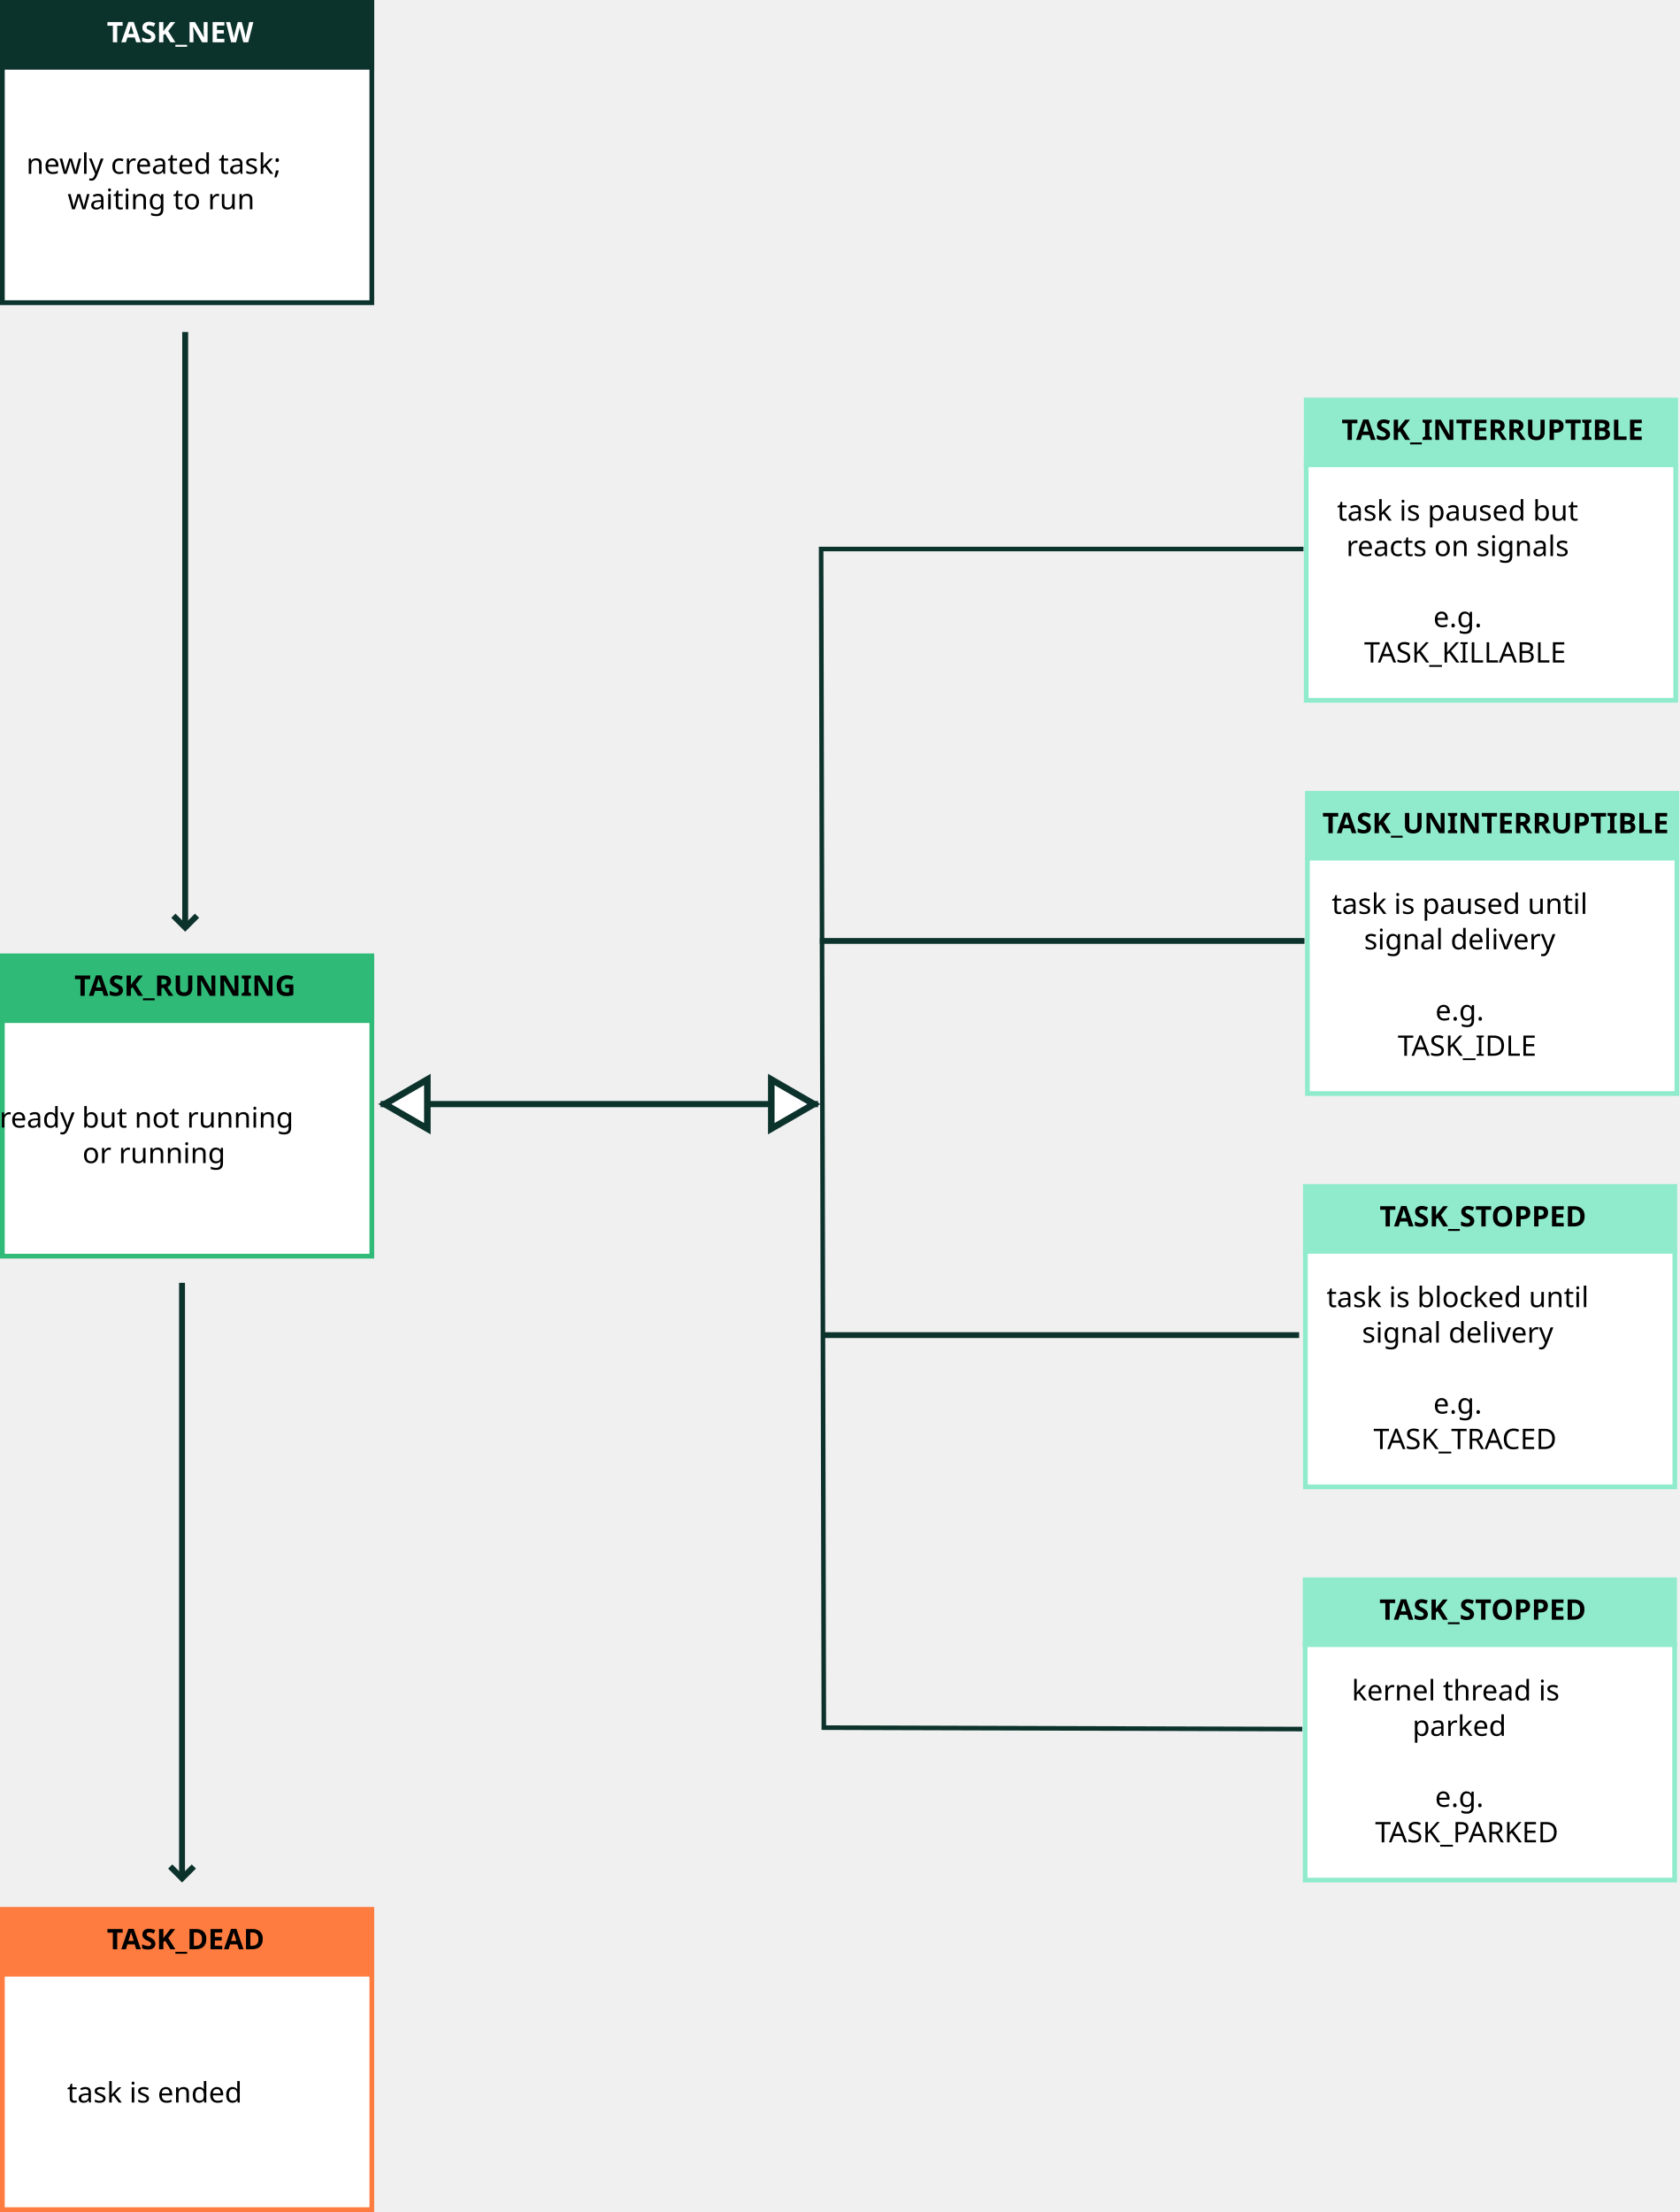
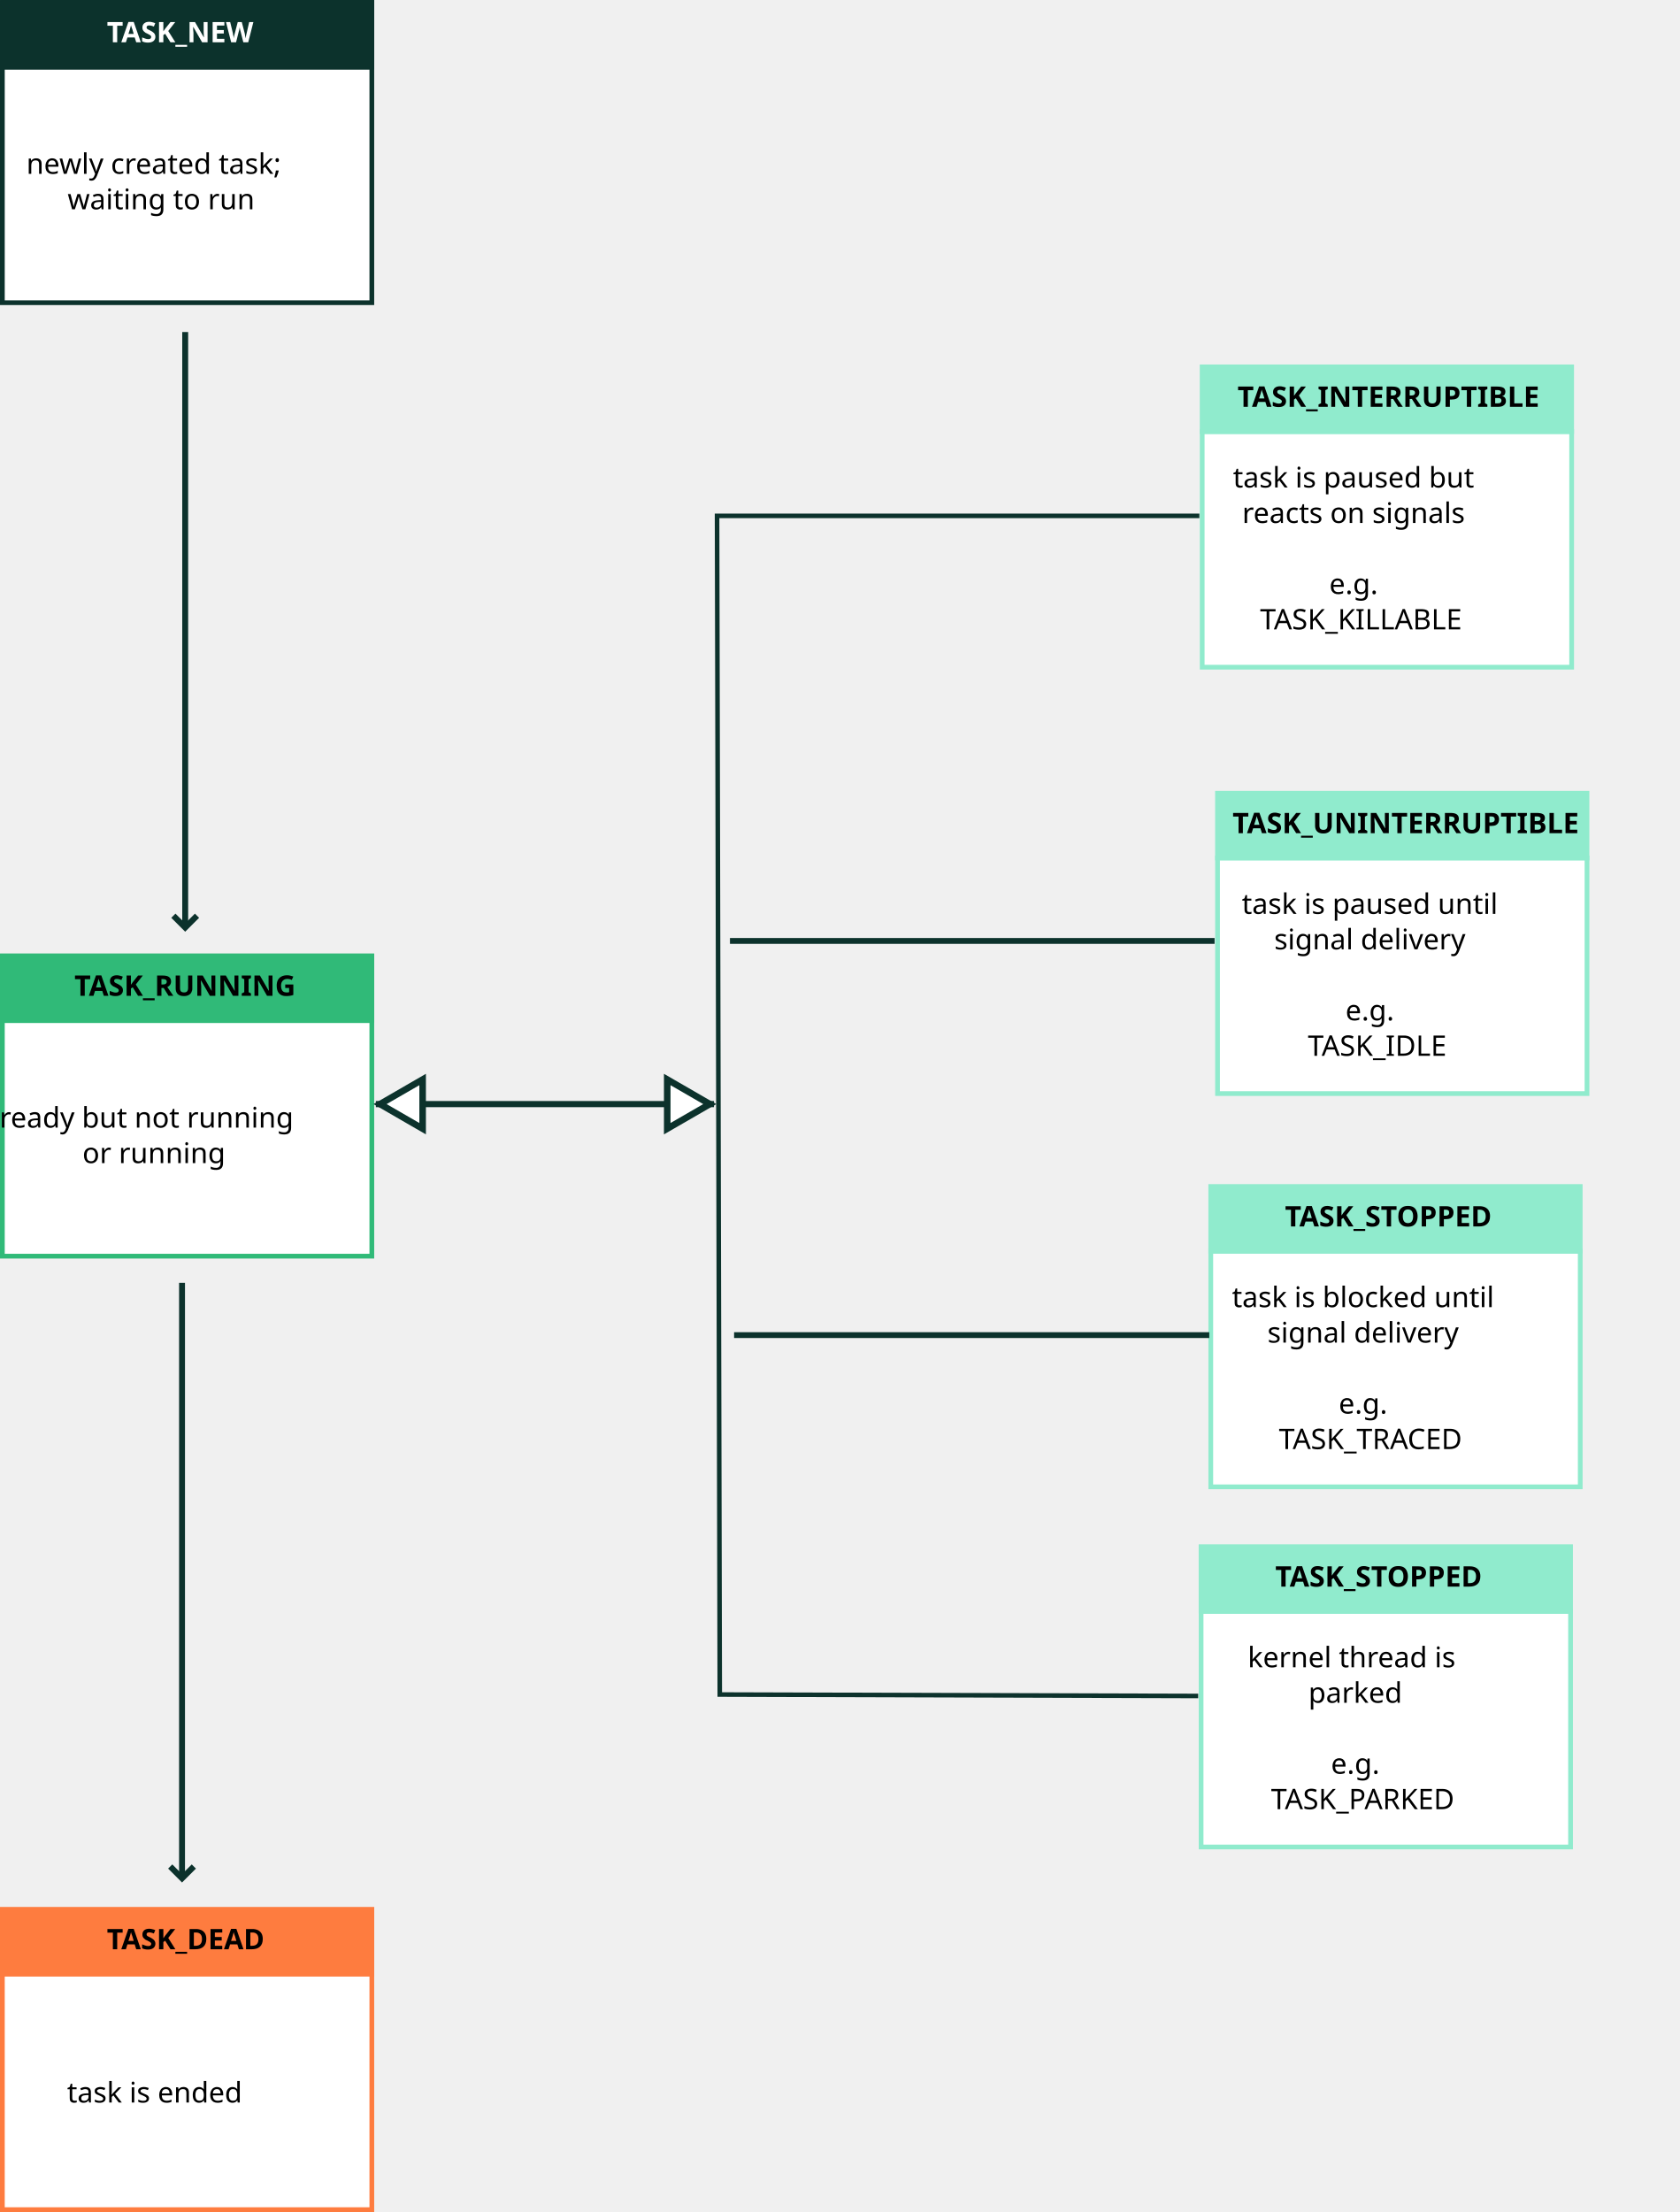
<svg xmlns="http://www.w3.org/2000/svg" width="709.997" height="935.128" viewBox="0 0 187.853 247.419" version="1.1" id="svg992">
  <defs id="defs986">
    <marker style="overflow:visible" id="marker2935" refX="0" refY="0" orient="auto">
      <path transform="matrix(0.8,0,0,0.8,-4.8,0)" style="fill:#ffffff;fill-rule:evenodd;stroke:#0c322c;stroke-width:1pt;stroke-opacity:1" d="M 5.77,0 -2.88,5 V -5 Z" id="path2933" />
    </marker>
    <marker style="overflow:visible" id="EmptyTriangleOutL" refX="0" refY="0" orient="auto">
      <path transform="matrix(0.8,0,0,0.8,-4.8,0)" style="fill:#ffffff;fill-rule:evenodd;stroke:#0c322c;stroke-width:1pt;stroke-opacity:1" d="M 5.77,0 -2.88,5 V -5 Z" id="path1268" />
    </marker>
    <marker style="overflow:visible" id="marker2563" refX="0" refY="0" orient="auto">
      <path transform="matrix(-0.8,0,0,-0.8,4.8,0)" style="fill:#ffffff;fill-rule:evenodd;stroke:#0c322c;stroke-width:1pt;stroke-opacity:1" d="M 5.77,0 -2.88,5 V -5 Z" id="path2561" />
    </marker>
    <marker style="overflow:visible" id="EmptyTriangleInL" refX="0" refY="0" orient="auto">
      <path transform="matrix(-0.8,0,0,-0.8,4.8,0)" style="fill:#ffffff;fill-rule:evenodd;stroke:#0c322c;stroke-width:1pt;stroke-opacity:1" d="M 5.77,0 -2.88,5 V -5 Z" id="path1259" />
    </marker>
    <marker style="overflow:visible" id="Arrow2Lstart" refX="0" refY="0" orient="auto">
      <path transform="matrix(1.1,0,0,1.1,1.1,0)" d="M 8.719,4.034 -2.207,0.016 8.719,-4.002 c -1.745,2.372 -1.735,5.617 -6e-7,8.035 z" style="fill:#0c322c;fill-opacity:1;fill-rule:evenodd;stroke:#0c322c;stroke-width:0.625;stroke-linejoin:round;stroke-opacity:1" id="path1126" />
    </marker>
    <marker style="overflow:visible" id="marker1984" refX="0" refY="0" orient="auto">
      <path transform="matrix(0.8,0,0,0.8,10,0)" style="fill:#0c322c;fill-opacity:1;fill-rule:evenodd;stroke:#0c322c;stroke-width:1pt;stroke-opacity:1" d="M 0,0 5,-5 -12.5,0 5,5 Z" id="path1982" />
    </marker>
    <marker style="overflow:visible" id="Arrow1Lstart" refX="0" refY="0" orient="auto">
      <path transform="matrix(0.8,0,0,0.8,10,0)" style="fill:#0c322c;fill-opacity:1;fill-rule:evenodd;stroke:#0c322c;stroke-width:1pt;stroke-opacity:1" d="M 0,0 5,-5 -12.5,0 5,5 Z" id="path1108" />
    </marker>
    <marker style="overflow:visible" id="marker1672" refX="0" refY="0" orient="auto">
      <path transform="matrix(-0.8,0,0,-0.8,-10,0)" style="fill:#0c322c;fill-opacity:1;fill-rule:evenodd;stroke:#0c322c;stroke-width:1pt;stroke-opacity:1" d="M 0,0 5,-5 -12.5,0 5,5 Z" id="path1670" />
    </marker>
    <marker style="overflow:visible" id="marker1524" refX="0" refY="0" orient="auto">
      <path transform="matrix(-0.8,0,0,-0.8,-10,0)" style="fill:#0c322c;fill-opacity:1;fill-rule:evenodd;stroke:#0c322c;stroke-width:1pt;stroke-opacity:1" d="M 0,0 5,-5 -12.5,0 5,5 Z" id="path1522" />
    </marker>
    <marker style="overflow:visible" id="Arrow1Lend" refX="0" refY="0" orient="auto">
      <path transform="matrix(-0.8,0,0,-0.8,-10,0)" style="fill:#0c322c;fill-opacity:1;fill-rule:evenodd;stroke:#0c322c;stroke-width:1pt;stroke-opacity:1" d="M 0,0 5,-5 -12.5,0 5,5 Z" id="path1111" />
    </marker>
    <marker style="overflow:visible" id="DotL" refX="0" refY="0" orient="auto">
      <path transform="matrix(0.8,0,0,0.8,5.92,0.8)" style="fill:#0c322c;fill-opacity:1;fill-rule:evenodd;stroke:#0c322c;stroke-width:1pt;stroke-opacity:1" d="m -2.5,-1 c 0,2.76 -2.24,5 -5,5 -2.76,0 -5,-2.24 -5,-5 0,-2.76 2.24,-5 5,-5 2.76,0 5,2.24 5,5 z" id="path965" />
    </marker>
    <marker markerWidth="7.121" markerHeight="11.414" refX="3.561" refY="5.707" orient="auto" id="marker840">
      <path style="fill:none;stroke:#0c322c;stroke-width:2;stroke-linecap:butt;stroke-linejoin:miter;stroke-miterlimit:4;stroke-dasharray:none;stroke-opacity:1" d="M 0.707,0.707 5.707,5.707 l -5,5" id="path838" />
    </marker>
    <marker markerWidth="3.061" markerHeight="4.707" refX="1.53" refY="2.354" orient="auto" id="marker868">
      <path style="fill:none;stroke:#000000;stroke-width:1px;stroke-linecap:butt;stroke-linejoin:miter;stroke-opacity:1" d="M 2.707,0.354 0.707,2.354 2.707,4.354" id="path851-3" />
    </marker>
    <marker markerWidth="3.061" markerHeight="4.707" refX="1.53" refY="2.354" orient="auto" id="marker883">
      <path style="fill:none;stroke:#000000;stroke-width:1px;stroke-linecap:butt;stroke-linejoin:miter;stroke-opacity:1" d="M 0.354,0.354 2.354,2.354 0.354,4.354" id="path851" />
    </marker>
    <marker markerWidth="3.061" markerHeight="4.707" refX="1.53" refY="2.354" orient="auto" id="marker8684506">
      <path style="fill:#0c322c;stroke:#000000;stroke-width:1px;stroke-linecap:butt;stroke-linejoin:miter;stroke-opacity:1" d="M 2.707,0.354 0.707,2.354 2.707,4.354" id="path1208" />
    </marker>
    <marker markerWidth="3.061" markerHeight="4.707" refX="1.53" refY="2.354" orient="auto" id="marker8839976">
      <path style="fill:#0c322c;stroke:#000000;stroke-width:1px;stroke-linecap:butt;stroke-linejoin:miter;stroke-opacity:1" d="M 0.354,0.354 2.354,2.354 0.354,4.354" id="path1211" />
    </marker>
    <marker markerWidth="3.061" markerHeight="4.707" refX="1.53" refY="2.354" orient="auto" id="marker86845062245">
      <path style="fill:#ffffff;stroke:#000000;stroke-width:1px;stroke-linecap:butt;stroke-linejoin:miter;stroke-opacity:1" d="M 2.707,0.354 0.707,2.354 2.707,4.354" id="path1299" />
    </marker>
    <marker markerWidth="3.061" markerHeight="4.707" refX="1.53" refY="2.354" orient="auto" id="marker88399767239">
      <path style="fill:#ffffff;stroke:#000000;stroke-width:1px;stroke-linecap:butt;stroke-linejoin:miter;stroke-opacity:1" d="M 0.354,0.354 2.354,2.354 0.354,4.354" id="path1302" />
    </marker>
    <marker markerWidth="3.061" markerHeight="4.707" refX="1.53" refY="2.354" orient="auto" id="marker868450622454738">
      <path style="fill:#ffffff;stroke:#0c322c;stroke-width:1px;stroke-linecap:butt;stroke-linejoin:miter;stroke-opacity:1" d="M 2.707,0.354 0.707,2.354 2.707,4.354" id="path1414" />
    </marker>
    <marker markerWidth="3.061" markerHeight="4.707" refX="1.53" refY="2.354" orient="auto" id="marker883997672393450">
      <path style="fill:#ffffff;stroke:#0c322c;stroke-width:1px;stroke-linecap:butt;stroke-linejoin:miter;stroke-opacity:1" d="M 0.354,0.354 2.354,2.354 0.354,4.354" id="path1417" />
    </marker>
    <marker markerWidth="3.061" markerHeight="4.707" refX="1.53" refY="2.354" orient="auto" id="marker8684112">
      <path style="fill:#ffffff;fill-opacity:0;stroke:#0c322c;stroke-width:1px;stroke-linecap:butt;stroke-linejoin:miter;stroke-opacity:1" d="M 2.707,0.354 0.707,2.354 2.707,4.354" id="path2096" />
    </marker>
    <marker markerWidth="3.061" markerHeight="4.707" refX="1.53" refY="2.354" orient="auto" id="marker8834579">
      <path style="fill:#ffffff;fill-opacity:0;stroke:#0c322c;stroke-width:1px;stroke-linecap:butt;stroke-linejoin:miter;stroke-opacity:1" d="M 0.354,0.354 2.354,2.354 0.354,4.354" id="path2099" />
    </marker>
    <marker markerWidth="3.061" markerHeight="4.707" refX="1.53" refY="2.354" orient="auto" id="marker8836481">
      <path style="fill:#ffffff;fill-opacity:0;stroke:#0c322c;stroke-width:1px;stroke-linecap:butt;stroke-linejoin:miter;stroke-opacity:1" d="M 0.354,0.354 2.354,2.354 0.354,4.354" id="path2261" />
    </marker>
    <marker markerWidth="3.061" markerHeight="4.707" refX="1.53" refY="2.354" orient="auto" id="marker8836481-7">
      <path style="fill:#ffffff;fill-opacity:0;stroke:#0c322c;stroke-width:1px;stroke-linecap:butt;stroke-linejoin:miter;stroke-opacity:1" d="M 0.354,0.354 2.354,2.354 0.354,4.354" id="path2261-5" />
    </marker>
    <marker markerWidth="3.061" markerHeight="4.707" refX="1.53" refY="2.354" orient="auto" id="marker8836481-7-7">
      <path style="fill:#ffffff;fill-opacity:0;stroke:#0c322c;stroke-width:1px;stroke-linecap:butt;stroke-linejoin:miter;stroke-opacity:1" d="M 0.354,0.354 2.354,2.354 0.354,4.354" id="path2261-5-6" />
    </marker>
    <marker markerWidth="3.061" markerHeight="4.707" refX="1.53" refY="2.354" orient="auto" id="marker8836481-7-7-5">
      <path style="fill:#ffffff;fill-opacity:0;stroke:#0c322c;stroke-width:1px;stroke-linecap:butt;stroke-linejoin:miter;stroke-opacity:1" d="M 0.354,0.354 2.354,2.354 0.354,4.354" id="path2261-5-6-6" />
    </marker>
    <marker markerWidth="3.061" markerHeight="4.707" refX="1.53" refY="2.354" orient="auto" id="marker8836481-3">
      <path style="fill:#ffffff;fill-opacity:0;stroke:#0c322c;stroke-width:1px;stroke-linecap:butt;stroke-linejoin:miter;stroke-opacity:1" d="M 0.354,0.354 2.354,2.354 0.354,4.354" id="path2261-7" />
    </marker>
    <marker markerWidth="3.061" markerHeight="4.707" refX="1.53" refY="2.354" orient="auto" id="marker8836481-5">
      <path style="fill:#ffffff;fill-opacity:0;stroke:#0c322c;stroke-width:1px;stroke-linecap:butt;stroke-linejoin:miter;stroke-opacity:1" d="M 0.354,0.354 2.354,2.354 0.354,4.354" id="path2261-2" />
    </marker>
    <marker markerWidth="3.061" markerHeight="4.707" refX="1.53" refY="2.354" orient="auto" id="marker8836481-5-4">
      <path style="fill:#ffffff;fill-opacity:0;stroke:#0c322c;stroke-width:1px;stroke-linecap:butt;stroke-linejoin:miter;stroke-opacity:1" d="M 0.354,0.354 2.354,2.354 0.354,4.354" id="path2261-2-7" />
    </marker>
    <marker markerWidth="3.061" markerHeight="4.707" refX="1.53" refY="2.354" orient="auto" id="marker8836481-4">
      <path style="fill:#ffffff;fill-opacity:0;stroke:#0c322c;stroke-width:1px;stroke-linecap:butt;stroke-linejoin:miter;stroke-opacity:1" d="M 0.354,0.354 2.354,2.354 0.354,4.354" id="path2261-3" />
    </marker>
  </defs>
  <g id="layer1" transform="translate(-12.9515,-16.88368)">
    <g id="g1159" transform="translate(0.6832177,-0.2964695)">
      <g id="g1753">
        <rect style="fill:#ffffff;stroke:#0c322c;stroke-width:0.529;stroke-linecap:square;stroke-miterlimit:10;paint-order:fill markers stroke;stop-color:#000000" id="rect1716" width="41.331" height="26.356" x="12.533" y="24.681" />
        <g id="g1746">
          <rect style="fill:#0c322c;stroke:#0c322c;stroke-width:0.539;stroke-linecap:square;stroke-miterlimit:10;paint-order:fill markers stroke;stop-color:#000000" id="rect1716-3" width="41.325" height="7.231" x="12.538" y="17.45" />
          <text xml:space="preserve" style="font-size:3.175px;line-height:1.25;font-family:'Roboto Mono';-inkscape-font-specification:'Roboto Mono';letter-spacing:0px;stroke-width:0.265" x="24.222" y="21.915" id="text1735">
            <tspan id="tspan1733" x="24.222" y="21.915" style="font-style:normal;font-variant:normal;font-weight:600;font-stretch:normal;font-family:Poppins;-inkscape-font-specification:'Poppins Semi-Bold';fill:#ffffff;stroke-width:0.265">TASK_NEW</tspan>
          </text>
        </g>
      </g>
      <text xml:space="preserve" style="font-style:normal;font-variant:normal;font-weight:normal;font-stretch:normal;font-size:3.175px;line-height:1.25;font-family:Poppins;-inkscape-font-specification:Poppins;text-align:center;letter-spacing:0px;text-anchor:middle;stroke-width:0.265" x="33.184" y="36.621" id="text1739">
        <tspan id="tspan1737" x="33.184" y="36.621" style="font-style:normal;font-variant:normal;font-weight:normal;font-stretch:normal;font-family:Poppins;-inkscape-font-specification:Poppins;text-align:center;text-anchor:middle;stroke-width:0.265">newly created task;</tspan>
        <tspan x="33.184" y="40.59" style="font-style:normal;font-variant:normal;font-weight:normal;font-stretch:normal;font-family:Poppins;-inkscape-font-specification:Poppins;text-align:center;text-anchor:middle;stroke-width:0.265" id="tspan1741">waiting to run</tspan>
      </text>
    </g>
    <g id="g1764-6" transform="translate(0.6832177,213.0013)">
      <g id="g1818">
        <g id="g1753-7">
          <rect style="fill:#ffffff;stroke:#fe7c3f;stroke-width:0.529;stroke-linecap:square;stroke-miterlimit:10;paint-order:fill markers stroke;stop-color:#000000" id="rect1716-5" width="41.331" height="26.356" x="12.533" y="24.681" />
          <g id="g1746-3">
            <rect style="fill:#fe7c3f;stroke:#fe7c3f;stroke-width:0.539;stroke-linecap:square;stroke-miterlimit:10;paint-order:fill markers stroke;stop-color:#000000" id="rect1716-3-5" width="41.325" height="7.231" x="12.538" y="17.45" />
            <text xml:space="preserve" style="font-size:3.175px;line-height:1.25;font-family:'Roboto Mono';-inkscape-font-specification:'Roboto Mono';letter-spacing:0px;fill:#000000;stroke-width:0.265" x="24.222" y="21.915" id="text1735-6">
              <tspan id="tspan1733-2" x="24.222" y="21.915" style="font-style:normal;font-variant:normal;font-weight:600;font-stretch:normal;font-family:Poppins;-inkscape-font-specification:'Poppins Semi-Bold';fill:#000000;stroke-width:0.265">TASK_DEAD</tspan>
            </text>
          </g>
        </g>
        <text xml:space="preserve" style="font-style:normal;font-variant:normal;font-weight:normal;font-stretch:normal;font-size:3.175px;line-height:1.25;font-family:Poppins;-inkscape-font-specification:Poppins;text-align:center;letter-spacing:0px;text-anchor:middle;stroke-width:0.265" x="33.279" y="39.053" id="text1739-9">
          <tspan x="33.279" y="39.053" style="font-style:normal;font-variant:normal;font-weight:normal;font-stretch:normal;font-family:Poppins;-inkscape-font-specification:Poppins;text-align:center;text-anchor:middle;stroke-width:0.265" id="tspan1741-2">task is ended</tspan>
        </text>
      </g>
    </g>
    <g id="g1764-7" transform="translate(119.4806,69.91384)">
      <g id="g1875" transform="translate(-118.7974,36.43857)">
        <g id="g1753-0">
          <rect style="fill:#ffffff;stroke:#30ba78;stroke-width:0.529;stroke-linecap:square;stroke-miterlimit:10;paint-order:fill markers stroke;stop-color:#000000" id="rect1716-9" width="41.331" height="26.356" x="12.533" y="24.681" />
          <g id="g1746-36">
            <rect style="fill:#30ba78;stroke:#30ba78;stroke-width:0.539;stroke-linecap:square;stroke-miterlimit:10;paint-order:fill markers stroke;stop-color:#000000" id="rect1716-3-0" width="41.325" height="7.231" x="12.538" y="17.45" />
            <text xml:space="preserve" style="font-size:3.175px;line-height:1.25;font-family:'Roboto Mono';-inkscape-font-specification:'Roboto Mono';letter-spacing:0px;fill:#000000;stroke-width:0.265" x="20.594" y="21.915" id="text1735-62">
              <tspan id="tspan1733-6" x="20.594" y="21.915" style="font-style:normal;font-variant:normal;font-weight:600;font-stretch:normal;font-family:Poppins;-inkscape-font-specification:'Poppins Semi-Bold';fill:#000000;stroke-width:0.265">TASK_RUNNING</tspan>
            </text>
          </g>
        </g>
        <text xml:space="preserve" style="font-style:normal;font-variant:normal;font-weight:normal;font-stretch:normal;font-size:3.175px;line-height:1.25;font-family:Poppins;-inkscape-font-specification:Poppins;text-align:center;letter-spacing:0px;text-anchor:middle;stroke-width:0.265" x="33.198" y="36.654" id="text1739-1">
          <tspan x="33.198" y="36.654" style="font-style:normal;font-variant:normal;font-weight:normal;font-stretch:normal;font-family:Poppins;-inkscape-font-specification:Poppins;text-align:center;text-anchor:middle;stroke-width:0.265" id="tspan1741-7">ready but not running</tspan>
          <tspan x="33.198" y="40.623" style="font-style:normal;font-variant:normal;font-weight:normal;font-stretch:normal;font-family:Poppins;-inkscape-font-specification:Poppins;text-align:center;text-anchor:middle;stroke-width:0.265" id="tspan1864">or running</tspan>
        </text>
      </g>
    </g>
    <path style="fill:none;stroke:#0c322c;stroke-width:0.661;stroke-linecap:square;stroke-linejoin:miter;stroke-miterlimit:4;stroke-dasharray:none;stroke-opacity:1;marker-end:url(#marker8836481-7-7)" d="M 33.669,54.353 V 120.087" id="path2233-3" />
    <path style="fill:none;stroke:#0c322c;stroke-width:0.661;stroke-linecap:square;stroke-linejoin:miter;stroke-miterlimit:4;stroke-dasharray:none;stroke-opacity:1;marker-end:url(#marker8836481-7-7-5)" d="m 33.315,160.701 v 65.734" id="path2233-3-9" />
-     <path style="fill:none;stroke:#0c322c;stroke-width:0.688;stroke-linecap:square;stroke-linejoin:miter;stroke-miterlimit:4;stroke-dasharray:none;stroke-opacity:1;marker-start:url(#marker2563);marker-mid:url(#marker2563);marker-end:url(#EmptyTriangleOutL)" d="M 104.123,140.38 H 55.872" id="path2233-0" />
-     <g id="g1148" transform="translate(4.772795,41.04364)">
+     <path style="fill:none;stroke:#0c322c;stroke-width:0.688;stroke-linecap:square;stroke-linejoin:miter;stroke-miterlimit:4;stroke-dasharray:none;stroke-opacity:1;marker-start:url(#marker2563);marker-mid:url(#marker2563);marker-end:url(#EmptyTriangleOutL)" d="M 92.481,140.38 H 55.343" id="path2233-0" />
+     <g id="g1148" transform="translate(-6.868873,37.33948)">
      <g id="g1753-3" transform="translate(141.7693,3.133745)">
        <rect style="fill:#ffffff;stroke:#90ebcd;stroke-width:0.529;stroke-linecap:square;stroke-miterlimit:10;stroke-dasharray:none;paint-order:fill markers stroke;stop-color:#000000" id="rect1716-6" width="41.331" height="26.356" x="12.538" y="24.681" />
        <g id="g1746-7">
          <g id="g915" transform="translate(-1.705148)">
            <rect style="fill:#90ebcd;stroke:#90ebcd;stroke-width:0.539;stroke-linecap:square;stroke-miterlimit:10;paint-order:fill markers stroke;stop-color:#000000" id="rect1716-3-53" width="41.325" height="7.231" x="14.243" y="17.45" />
            <text xml:space="preserve" style="font-size:3.175px;line-height:1.25;font-family:'Roboto Mono';-inkscape-font-specification:'Roboto Mono';letter-spacing:0px;fill:#000000;stroke-width:0.265" x="18.194" y="21.915" id="text1735-5">
              <tspan id="tspan1733-62" x="18.194" y="21.915" style="font-style:normal;font-variant:normal;font-weight:600;font-stretch:normal;font-family:Poppins;-inkscape-font-specification:'Poppins Semi-Bold';fill:#000000;stroke-width:0.265">TASK_INTERRUPTIBLE</tspan>
            </text>
          </g>
        </g>
      </g>
      <text xml:space="preserve" style="font-style:normal;font-variant:normal;font-weight:normal;font-stretch:normal;font-size:3.175px;line-height:1.25;font-family:Poppins;-inkscape-font-specification:Poppins;text-align:center;letter-spacing:0px;text-anchor:middle;stroke-width:0.265" x="174.958" y="34.07" id="text1739-91">
        <tspan x="174.958" y="34.07" style="font-style:normal;font-variant:normal;font-weight:normal;font-stretch:normal;font-family:Poppins;-inkscape-font-specification:Poppins;text-align:center;text-anchor:middle;stroke-width:0.265" id="tspan1741-70">task is paused but</tspan>
        <tspan x="174.958" y="38.038" style="font-style:normal;font-variant:normal;font-weight:normal;font-stretch:normal;font-family:Poppins;-inkscape-font-specification:Poppins;text-align:center;text-anchor:middle;stroke-width:0.265" id="tspan904">reacts on signals</tspan>
        <tspan x="174.958" y="42.007" style="font-style:normal;font-variant:normal;font-weight:normal;font-stretch:normal;font-family:Poppins;-inkscape-font-specification:Poppins;text-align:center;text-anchor:middle;stroke-width:0.265" id="tspan906" />
        <tspan x="174.958" y="45.976" style="font-style:normal;font-variant:normal;font-weight:normal;font-stretch:normal;font-family:Poppins;-inkscape-font-specification:Poppins;text-align:center;text-anchor:middle;stroke-width:0.265" id="tspan908">e.g.</tspan>
        <tspan x="174.958" y="49.945" style="font-style:normal;font-variant:normal;font-weight:normal;font-stretch:normal;font-family:Poppins;-inkscape-font-specification:Poppins;text-align:center;text-anchor:middle;stroke-width:0.265" id="tspan910">TASK_KILLABLE</tspan>
      </text>
    </g>
-     <g id="g993" transform="translate(5.502604,39.74724)">
+     <g id="g993" transform="translate(-4.551563,39.74724)">
      <g id="g1753-3-9" transform="translate(141.1692,48.4179)">
        <rect style="fill:#ffffff;stroke:#90ebcd;stroke-width:0.529;stroke-linecap:square;stroke-miterlimit:10;stroke-dasharray:none;paint-order:fill markers stroke;stop-color:#000000" id="rect1716-6-3" width="41.331" height="26.356" x="12.538" y="24.681" />
        <g id="g1746-7-6">
          <g id="g915-0" transform="translate(-1.705148)">
            <rect style="fill:#90ebcd;stroke:#90ebcd;stroke-width:0.539;stroke-linecap:square;stroke-miterlimit:10;paint-order:fill markers stroke;stop-color:#000000" id="rect1716-3-53-6" width="41.325" height="7.231" x="14.243" y="17.45" />
            <text xml:space="preserve" style="font-size:3.175px;line-height:1.25;font-family:'Roboto Mono';-inkscape-font-specification:'Roboto Mono';letter-spacing:0px;fill:#000000;stroke-width:0.265" x="15.921" y="21.915" id="text1735-5-2">
              <tspan id="tspan1733-62-6" x="15.921" y="21.915" style="font-style:normal;font-variant:normal;font-weight:600;font-stretch:normal;font-family:Poppins;-inkscape-font-specification:'Poppins Semi-Bold';fill:#000000;stroke-width:0.265">TASK_UNINTERRUPTIBLE</tspan>
            </text>
          </g>
        </g>
      </g>
      <text xml:space="preserve" style="font-style:normal;font-variant:normal;font-weight:normal;font-stretch:normal;font-size:3.175px;line-height:1.25;font-family:Poppins;-inkscape-font-specification:Poppins;text-align:center;letter-spacing:0px;text-anchor:middle;stroke-width:0.265" x="174.455" y="79.354" id="text1739-91-1">
        <tspan x="174.455" y="79.354" style="font-style:normal;font-variant:normal;font-weight:normal;font-stretch:normal;font-family:Poppins;-inkscape-font-specification:Poppins;text-align:center;text-anchor:middle;stroke-width:0.265" id="tspan1741-70-8">task is paused until</tspan>
        <tspan x="174.455" y="83.323" style="font-style:normal;font-variant:normal;font-weight:normal;font-stretch:normal;font-family:Poppins;-inkscape-font-specification:Poppins;text-align:center;text-anchor:middle;stroke-width:0.265" id="tspan904-7">signal delivery</tspan>
        <tspan x="174.455" y="87.291" style="font-style:normal;font-variant:normal;font-weight:normal;font-stretch:normal;font-family:Poppins;-inkscape-font-specification:Poppins;text-align:center;text-anchor:middle;stroke-width:0.265" id="tspan906-9" />
        <tspan x="174.455" y="91.26" style="font-style:normal;font-variant:normal;font-weight:normal;font-stretch:normal;font-family:Poppins;-inkscape-font-specification:Poppins;text-align:center;text-anchor:middle;stroke-width:0.265" id="tspan908-2">e.g.</tspan>
        <tspan x="174.455" y="95.229" style="font-style:normal;font-variant:normal;font-weight:normal;font-stretch:normal;font-family:Poppins;-inkscape-font-specification:Poppins;text-align:center;text-anchor:middle;stroke-width:0.265" id="tspan910-0">TASK_IDLE</tspan>
      </text>
    </g>
-     <g id="g1201" transform="translate(2.495409,40.17035)">
+     <g id="g1201" transform="translate(-8.087925,40.17035)">
      <g id="g1753-3-9-3" transform="translate(143.9499,91.98254)">
        <rect style="fill:#ffffff;stroke:#90ebcd;stroke-width:0.529;stroke-linecap:square;stroke-miterlimit:10;stroke-dasharray:none;paint-order:fill markers stroke;stop-color:#000000" id="rect1716-6-3-6" width="41.331" height="26.356" x="12.538" y="24.681" />
        <g id="g1746-7-6-1">
          <g id="g915-0-2" transform="translate(-1.705148)">
            <rect style="fill:#90ebcd;stroke:#90ebcd;stroke-width:0.539;stroke-linecap:square;stroke-miterlimit:10;paint-order:fill markers stroke;stop-color:#000000" id="rect1716-3-53-6-9" width="41.325" height="7.231" x="14.243" y="17.45" />
            <text xml:space="preserve" style="font-size:3.175px;line-height:1.25;font-family:'Roboto Mono';-inkscape-font-specification:'Roboto Mono';letter-spacing:0px;fill:#000000;stroke-width:0.265" x="22.544" y="21.915" id="text1735-5-2-3">
              <tspan id="tspan1733-62-6-1" x="22.544" y="21.915" style="font-style:normal;font-variant:normal;font-weight:600;font-stretch:normal;font-family:Poppins;-inkscape-font-specification:'Poppins Semi-Bold';fill:#000000;stroke-width:0.265">TASK_STOPPED</tspan>
            </text>
          </g>
        </g>
      </g>
      <text xml:space="preserve" style="font-style:normal;font-variant:normal;font-weight:normal;font-stretch:normal;font-size:3.175px;line-height:1.25;font-family:Poppins;-inkscape-font-specification:Poppins;text-align:center;letter-spacing:0px;text-anchor:middle;stroke-width:0.265" x="177.236" y="122.919" id="text1739-91-1-9">
        <tspan x="177.236" y="122.919" style="font-style:normal;font-variant:normal;font-weight:normal;font-stretch:normal;font-family:Poppins;-inkscape-font-specification:Poppins;text-align:center;text-anchor:middle;stroke-width:0.265" id="tspan1741-70-8-4">task is blocked until</tspan>
        <tspan x="177.236" y="126.887" style="font-style:normal;font-variant:normal;font-weight:normal;font-stretch:normal;font-family:Poppins;-inkscape-font-specification:Poppins;text-align:center;text-anchor:middle;stroke-width:0.265" id="tspan904-7-7">signal delivery</tspan>
        <tspan x="177.236" y="130.856" style="font-style:normal;font-variant:normal;font-weight:normal;font-stretch:normal;font-family:Poppins;-inkscape-font-specification:Poppins;text-align:center;text-anchor:middle;stroke-width:0.265" id="tspan906-9-8" />
        <tspan x="177.236" y="134.825" style="font-style:normal;font-variant:normal;font-weight:normal;font-stretch:normal;font-family:Poppins;-inkscape-font-specification:Poppins;text-align:center;text-anchor:middle;stroke-width:0.265" id="tspan908-2-4">e.g.</tspan>
        <tspan x="177.236" y="138.794" style="font-style:normal;font-variant:normal;font-weight:normal;font-stretch:normal;font-family:Poppins;-inkscape-font-specification:Poppins;text-align:center;text-anchor:middle;stroke-width:0.265" id="tspan910-0-5">TASK_TRACED</tspan>
      </text>
    </g>
-     <g id="g1133" transform="translate(1.940589,77.14006)">
+     <g id="g1133" transform="translate(-9.701078,73.43589)">
      <g id="g1753-3-9-3-0" transform="translate(144.4795,99.00055)">
        <rect style="fill:#ffffff;stroke:#90ebcd;stroke-width:0.529;stroke-linecap:square;stroke-miterlimit:10;stroke-dasharray:none;paint-order:fill markers stroke;stop-color:#000000" id="rect1716-6-3-6-3" width="41.331" height="26.356" x="12.538" y="24.681" />
        <g id="g1746-7-6-1-6">
          <g id="g915-0-2-1" transform="translate(-1.705148)">
            <rect style="fill:#90ebcd;stroke:#90ebcd;stroke-width:0.539;stroke-linecap:square;stroke-miterlimit:10;paint-order:fill markers stroke;stop-color:#000000" id="rect1716-3-53-6-9-0" width="41.325" height="7.231" x="14.243" y="17.45" />
            <text xml:space="preserve" style="font-size:3.175px;line-height:1.25;font-family:'Roboto Mono';-inkscape-font-specification:'Roboto Mono';letter-spacing:0px;fill:#000000;stroke-width:0.265" x="22.544" y="21.915" id="text1735-5-2-3-6">
              <tspan id="tspan1733-62-6-1-3" x="22.544" y="21.915" style="font-style:normal;font-variant:normal;font-weight:600;font-stretch:normal;font-family:Poppins;-inkscape-font-specification:'Poppins Semi-Bold';fill:#000000;stroke-width:0.265">TASK_STOPPED</tspan>
            </text>
          </g>
        </g>
      </g>
      <text xml:space="preserve" style="font-style:normal;font-variant:normal;font-weight:normal;font-stretch:normal;font-size:3.175px;line-height:1.25;font-family:Poppins;-inkscape-font-specification:Poppins;text-align:center;letter-spacing:0px;text-anchor:middle;stroke-width:0.265" x="177.984" y="129.937" id="text1739-91-1-9-2">
        <tspan x="177.984" y="129.937" style="font-style:normal;font-variant:normal;font-weight:normal;font-stretch:normal;font-family:Poppins;-inkscape-font-specification:Poppins;text-align:center;text-anchor:middle;stroke-width:0.265" id="tspan904-7-7-6">kernel thread is </tspan>
        <tspan x="177.984" y="133.905" style="font-style:normal;font-variant:normal;font-weight:normal;font-stretch:normal;font-family:Poppins;-inkscape-font-specification:Poppins;text-align:center;text-anchor:middle;stroke-width:0.265" id="tspan1118">parked</tspan>
        <tspan x="177.984" y="137.874" style="font-style:normal;font-variant:normal;font-weight:normal;font-stretch:normal;font-family:Poppins;-inkscape-font-specification:Poppins;text-align:center;text-anchor:middle;stroke-width:0.265" id="tspan906-9-8-1" />
        <tspan x="177.984" y="141.843" style="font-style:normal;font-variant:normal;font-weight:normal;font-stretch:normal;font-family:Poppins;-inkscape-font-specification:Poppins;text-align:center;text-anchor:middle;stroke-width:0.265" id="tspan908-2-4-5">e.g.</tspan>
        <tspan x="177.984" y="145.812" style="font-style:normal;font-variant:normal;font-weight:normal;font-stretch:normal;font-family:Poppins;-inkscape-font-specification:Poppins;text-align:center;text-anchor:middle;stroke-width:0.265" id="tspan910-0-5-5">TASK_PARKED</tspan>
      </text>
    </g>
-     <path style="fill:none;stroke:#0c322c;stroke-width:0.652px;stroke-linecap:square;stroke-linejoin:miter;stroke-opacity:1" d="M 105.454,166.22 H 157.959" id="path2233-4" />
-     <path style="fill:none;stroke:#0c322c;stroke-width:0.652px;stroke-linecap:square;stroke-linejoin:miter;stroke-opacity:1" d="m 104.991,122.13 h 53.563" id="path2233-5" />
-     <path style="fill:none;stroke:#0c322c;stroke-width:0.51;stroke-linecap:butt;stroke-linejoin:miter;stroke-miterlimit:4;stroke-dasharray:none;stroke-opacity:1" d="m 158.632,210.287 -53.519,-0.16 -0.303,-131.836 h 53.955" id="path2514" />
+     <path style="fill:none;stroke:#0c322c;stroke-width:0.652px;stroke-linecap:square;stroke-linejoin:miter;stroke-opacity:1" d="M 95.4,166.22 H 147.905" id="path2233-4" />
+     <path style="fill:none;stroke:#0c322c;stroke-width:0.652px;stroke-linecap:square;stroke-linejoin:miter;stroke-opacity:1" d="m 94.937,122.13 h 53.563" id="path2233-5" />
+     <path style="fill:none;stroke:#0c322c;stroke-width:0.51;stroke-linecap:butt;stroke-linejoin:miter;stroke-miterlimit:4;stroke-dasharray:none;stroke-opacity:1" d="M 146.99,206.583 93.471,206.423 93.168,74.587 H 147.123" id="path2514" />
  </g>
</svg>
